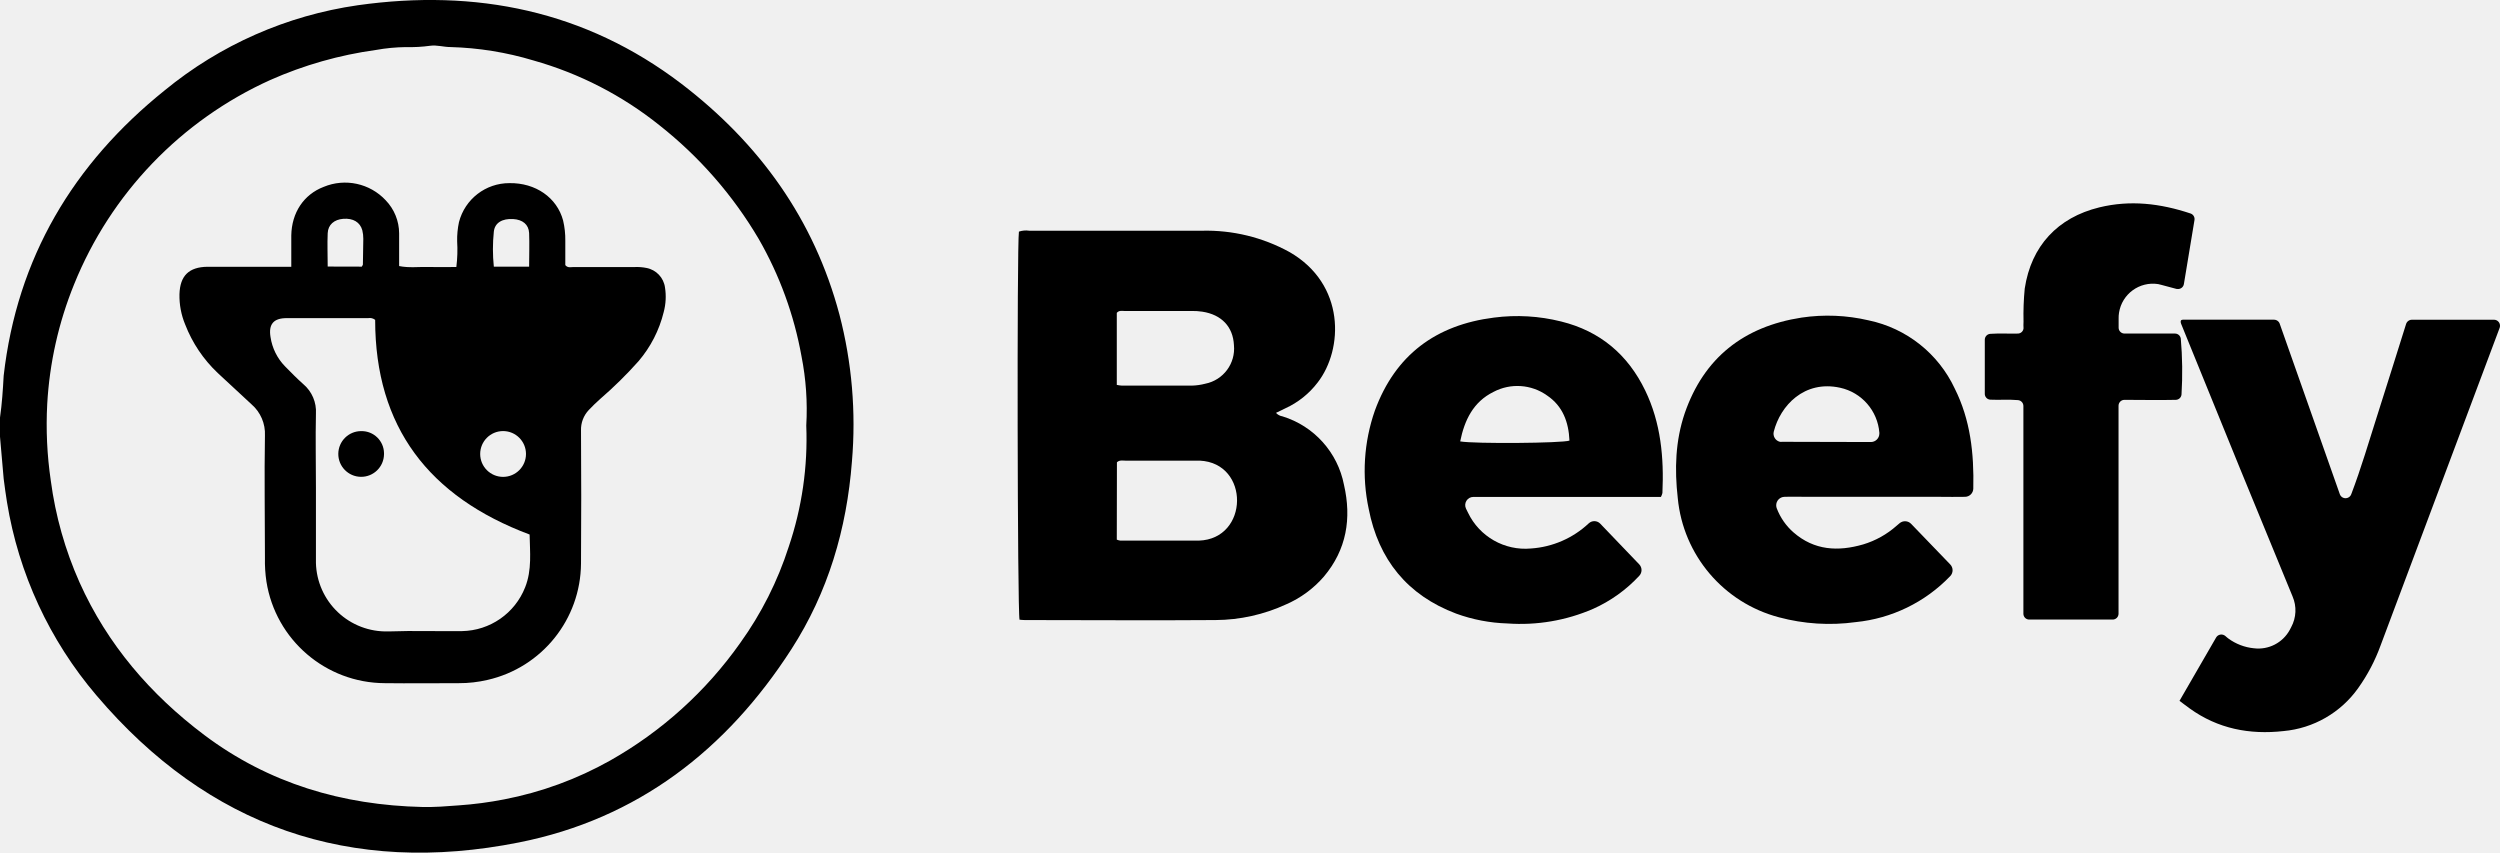
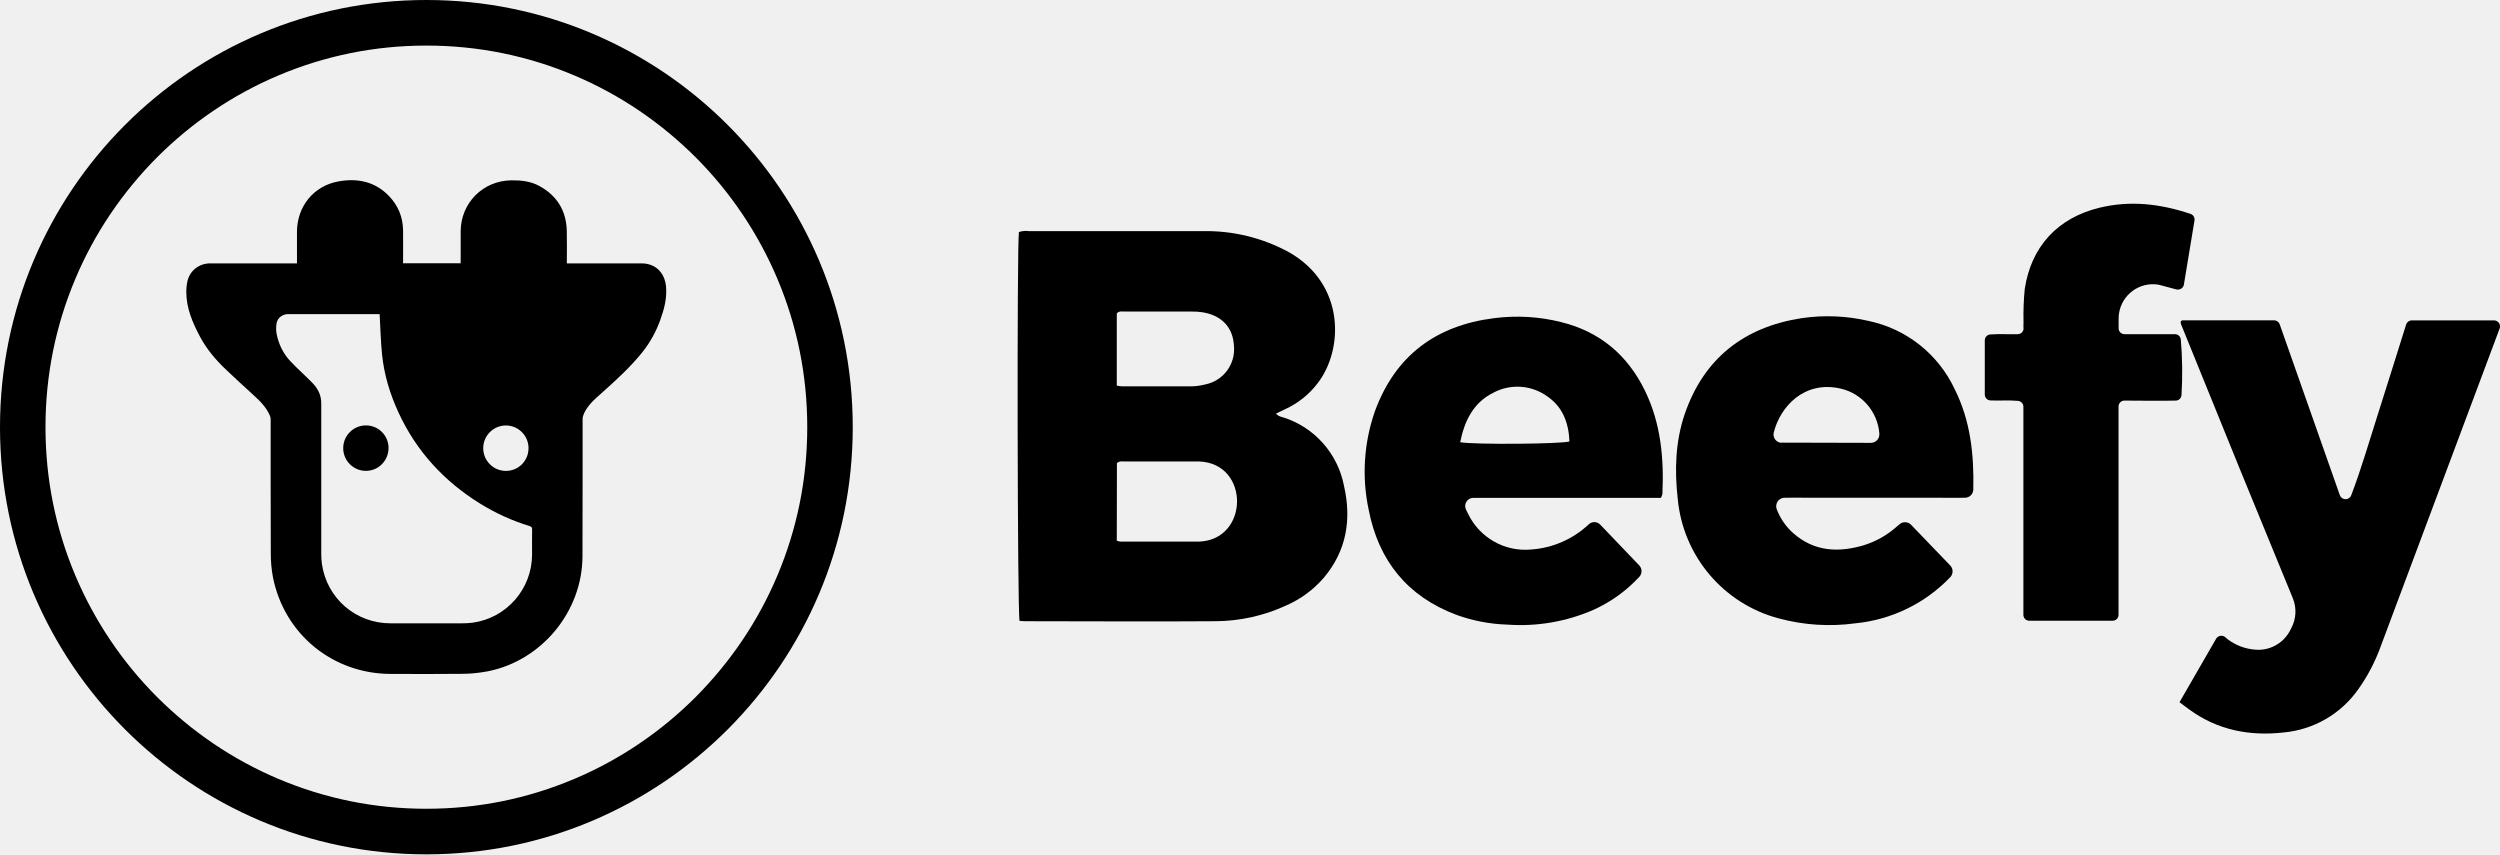
- <svg xmlns="http://www.w3.org/2000/svg" viewBox="0 0 558.9 190.63">
-   <g id="Layer_2" data-name="Layer 2">
-     <g id="Layer_1-2" data-name="Layer 1">
-       <g id="Layer_2-2" data-name="Layer 2">
-         <g id="Layer_1-2-2" data-name="Layer 1-2">
-           <path d="M0,97.63V93.35C.45,90.24.65,87.1.82,84c3-26.34,15.53-47.35,36-63.8A87.69,87.69,0,0,1,80,1.17c26.36-3.71,50.81,1.18,72.29,17.52C169.72,32,182,49,187.67,70.35a97.27,97.27,0,0,1,2.79,32.81c-1.16,15.1-5.33,29.25-13.55,42-14.49,22.49-34.38,37.9-60.86,43.17-37.71,7.51-69.47-3.43-94.49-32.87a88.52,88.52,0,0,1-20-43.21c-.3-1.74-.5-3.48-.74-5.23Zm180.25-2.5a61.53,61.53,0,0,0-1.07-15.5,81.52,81.52,0,0,0-9.55-26.19A91.54,91.54,0,0,0,147.42,28a79.58,79.58,0,0,0-28.15-14.48,70.93,70.93,0,0,0-18.58-3c-1.51,0-3-.5-4.51-.29a33.51,33.51,0,0,1-5.48.3,40.27,40.27,0,0,0-6.66.64,87.82,87.82,0,0,0-23.61,6.71,85.11,85.11,0,0,0-43.87,45.7,83.53,83.53,0,0,0-6,26.71,85.94,85.94,0,0,0,.8,17.19,82.31,82.31,0,0,0,6.42,22.72C24,144.06,33.64,155.28,45.7,164.34c14.38,10.8,30.86,15.66,48.73,16.07,2.71.06,5.4-.15,8.11-.36a83,83,0,0,0,10.17-1.34,78.9,78.9,0,0,0,23.72-8.7,89.34,89.34,0,0,0,29.06-26.28,77.29,77.29,0,0,0,10.85-21.53A75.18,75.18,0,0,0,180.25,95.13Z" />
-           <path d="M285.26,92.3a2.47,2.47,0,0,0,1.45.78,20,20,0,0,1,13.75,15.31c1.72,7.48.6,14.47-4.49,20.51a23.57,23.57,0,0,1-8.42,6.2,38.13,38.13,0,0,1-15.8,3.52c-14.22.11-28.44,0-42.66,0-.4,0-.79-.05-1.16-.08-.48-1.74-.6-83.91-.14-86.76a4.94,4.94,0,0,1,2.32-.2H268.7a38.59,38.59,0,0,1,19.57,4.76c12.54,7.19,12.08,21.74,6.3,29.18a19,19,0,0,1-7.23,5.77Zm-35.59,28.34a3.09,3.09,0,0,0,.79.22H268c11.27-.35,11.47-17.36.21-17.88H251.56c-.62,0-1.29-.17-1.86.37Zm0-34.59a8.93,8.93,0,0,0,1.14.16h15.58a13.22,13.22,0,0,0,3.07-.43,8,8,0,0,0,6.4-8.62c-.2-4.1-2.75-6.81-7.06-7.48a14.69,14.69,0,0,0-2.39-.16H251.32c-.53,0-1.13-.17-1.65.42Z" />
-           <path d="M509.69,72.48q6.73,19.08,13.4,38a1.35,1.35,0,0,0,1.74.82,1.33,1.33,0,0,0,.82-.82c2.22-5.83,3.94-11.76,5.82-17.64,2.16-6.76,4.27-13.53,6.42-20.36a1.37,1.37,0,0,1,1.3-1h18.37a1.34,1.34,0,0,1,1.34,1.36,1.25,1.25,0,0,1-.1.51q-13.29,35.48-26.59,70.93a39.77,39.77,0,0,1-5,9.53,23,23,0,0,1-16.72,9.63c-7.56.84-14.65-.51-20.95-5.05l-1.35-1-.94-.71,8.18-14.15a1.36,1.36,0,0,1,1.86-.49l.19.13c.23.19.44.4.67.56a11.58,11.58,0,0,0,5.75,2.2,8,8,0,0,0,8-4.11c.12-.2.21-.42.32-.62a7.85,7.85,0,0,0,.31-6.85q-11.79-28.56-23.4-57.22c-.5-1.24-1-2.48-1.51-3.72-.11-.29-.2-.69.06-.86a.73.73,0,0,1,.38-.08h20.29A1.36,1.36,0,0,1,509.69,72.48Z" />
-           <path d="M427.25,117.11l8.73,9.06a1.88,1.88,0,0,1,0,2.64h0a33.93,33.93,0,0,1-21.12,10.27A43.42,43.42,0,0,1,397.69,138a30.53,30.53,0,0,1-22.61-26.65c-.73-6.43-.54-12.8,1.57-19C380.93,80,389.82,73,402.76,71a40.08,40.08,0,0,1,15,.62A27.47,27.47,0,0,1,437,86.86c3.51,7,4.33,14.48,4.15,22.38a1.87,1.87,0,0,1-1.85,1.83c-1.92.05-3.79,0-5.66,0H404.16c-1.71,0-3.41-.06-5.22,0a1.89,1.89,0,0,0-1.85,1.93,1.85,1.85,0,0,0,.13.66,13.52,13.52,0,0,0,3.72,5.35c4.66,4.07,10,4.32,15.59,2.7a19.84,19.84,0,0,0,7.47-4.17l.66-.56A1.89,1.89,0,0,1,427.25,117.11Zm-9-18.29a1.9,1.9,0,0,0,1.9-1.9,1.09,1.09,0,0,0,0-.18,11.2,11.2,0,0,0-8.79-10.06c-8-1.75-13.35,4-14.82,9.83a1.87,1.87,0,0,0,1.38,2.26,1.41,1.41,0,0,0,.46,0Z" />
-           <path d="M357.74,117.06l8.74,9.12a1.86,1.86,0,0,1,0,2.54,31.61,31.61,0,0,1-10.33,7.4A40.82,40.82,0,0,1,337,139.38a36.79,36.79,0,0,1-11.46-2.2c-10.91-4.1-17.35-12.09-19.55-23.4a40.77,40.77,0,0,1,1.38-22C311.93,79.35,321,72.64,334,71a40.31,40.31,0,0,1,15,.87c8.71,2.15,14.91,7.39,18.8,15.42,3.51,7.26,4.21,15,3.85,22.93a3.64,3.64,0,0,1-.33.87H329.4a1.83,1.83,0,0,0-1.66,2.62c.15.31.31.61.45.91a14.18,14.18,0,0,0,14.08,8A20.9,20.9,0,0,0,355.18,117h0A1.83,1.83,0,0,1,357.74,117.06Zm-31.3-18.38c3.24.57,22.85.4,24.43-.18-.18-4.1-1.48-7.71-5-10.08a11.43,11.43,0,0,0-12-.8C329.35,89.86,327.4,93.94,326.44,98.68Z" />
-           <path d="M490.6,49.19c-.81,4.87-1.58,9.56-2.37,14.32a1.32,1.32,0,0,1-1.5,1.09l-.12,0c-1.24-.32-2.36-.61-3.48-.93-.22-.06-.44-.12-.66-.16a7.67,7.67,0,0,0-8.74,6.4,6.89,6.89,0,0,0-.09,1.28v2.09a1.31,1.31,0,0,0,1.3,1.29h11.3a1.31,1.31,0,0,1,1.3,1.14,85.11,85.11,0,0,1,.16,12.47,1.31,1.31,0,0,1-1.27,1.21c-3.75.09-7.55,0-11.53,0a1.32,1.32,0,0,0-1.28,1.31v46.51a1.31,1.31,0,0,1-1.31,1.3H453.65a1.3,1.3,0,0,1-1.3-1.3V90.75a1.32,1.32,0,0,0-1.21-1.3c-2.12-.19-4.16,0-6.21-.1A1.31,1.31,0,0,1,443.72,88V75.94A1.32,1.32,0,0,1,445,74.63c2.11-.15,4.16,0,6.17-.06a1.29,1.29,0,0,0,1.21-1.16,12.34,12.34,0,0,1,0-1.49,61.35,61.35,0,0,1,.27-7.42c1.44-9.5,7.35-15.86,16.68-18.14,6.88-1.67,13.56-.91,20.4,1.37A1.32,1.32,0,0,1,490.6,49.19Z" />
-           <path d="M65.12,59.64v-7c.09-5.12,2.79-9.15,7.23-10.86a12.44,12.44,0,0,1,13.88,3,10.7,10.7,0,0,1,3,7.39v7.31c2.21.45,4.35.15,6.47.21s4.13,0,6.32,0a30.81,30.81,0,0,0,.18-5.76,18.71,18.71,0,0,1,.41-4.28,11.62,11.62,0,0,1,11.28-8.71c5.84-.09,10.63,3.23,12,8.36a18.58,18.58,0,0,1,.49,4.52v5.45c.55.68,1.24.43,1.84.43h13.67a11,11,0,0,1,2.62.2,5.15,5.15,0,0,1,4.16,4.39,13.28,13.28,0,0,1-.29,5.47,26.67,26.67,0,0,1-5.64,11,91.6,91.6,0,0,1-8.54,8.41c-.88.8-1.77,1.62-2.58,2.5a6.37,6.37,0,0,0-1.73,4.56c.06,9.91.08,19.83,0,29.75A26.88,26.88,0,0,1,109,152a27.64,27.64,0,0,1-6.41.73c-5.52,0-11,.07-16.55,0A26.91,26.91,0,0,1,59.56,130a30.85,30.85,0,0,1-.33-5.26c0-9.12-.16-18.24,0-27.35a8.71,8.71,0,0,0-3-7q-3.79-3.51-7.55-7A29.6,29.6,0,0,1,41.4,72.55a16.71,16.71,0,0,1-1.28-6.77c.12-4.12,2.09-6.1,6.3-6.14h18.7ZM83.87,71.51a1.92,1.92,0,0,0-1.55-.39H64.1c-2.94,0-4.1,1.35-3.62,4.24a11.84,11.84,0,0,0,3.25,6.55c1.34,1.36,2.68,2.74,4.11,4a8,8,0,0,1,2.79,6.57c-.12,5.51,0,11,0,16.54v16.07A15.71,15.71,0,0,0,86,141.16c.33,0,.65,0,1,0,5.43-.2,10.86,0,16.3-.07a15.44,15.44,0,0,0,14.1-9.79c1.56-3.91,1.06-8,1-11.8C95.87,111.06,83.87,95.45,83.87,71.51Zm28.6,35.1a5.12,5.12,0,0,0,0-10.24h0a5.12,5.12,0,0,0,0,10.24Zm5.82-47c0-2.59.1-5,0-7.51-.1-1.94-1.47-3-3.57-3.13-2.42-.14-4.11.82-4.32,2.82a37.85,37.85,0,0,0,0,7.82Zm-37.41,0c.12-.23.25-.36.25-.5,0-1.9.09-3.81.09-5.71A7.73,7.73,0,0,0,81,51.49c-.49-1.82-2.07-2.75-4.28-2.57-2,.16-3.38,1.3-3.46,3.22-.11,2.45,0,4.9,0,7.45Z" />
-           <path d="M85.85,101.57a5.11,5.11,0,1,1-5.08-5.19,5,5,0,0,1,5.08,4.92Z" />
-         </g>
-       </g>
-     </g>
+ <svg xmlns="http://www.w3.org/2000/svg" width="1153" height="394" viewBox="0 0 1153 394" fill="none">
+   <g clip-path="url(#clip0_203_1056)">
+     <path d="M588.484 190.769C589.268 191.637 590.32 192.195 591.475 192.381C606.04 196.866 616.953 209.039 619.841 224.024C623.39 239.484 621.079 253.931 610.579 266.414C605.813 271.933 599.892 276.315 593.208 279.229C582.997 283.962 571.877 286.442 560.613 286.504C531.278 286.731 501.942 286.504 472.607 286.504C471.781 286.504 470.977 286.401 470.213 286.339C469.223 282.742 468.976 112.911 469.925 107.021C471.472 106.504 473.102 106.359 474.711 106.607H554.321C568.411 106.256 582.336 109.645 594.694 116.445C620.564 131.306 619.615 161.378 607.691 176.755C603.771 181.902 598.655 185.994 592.775 188.681L588.484 190.769ZM515.063 249.342C515.578 249.57 516.135 249.715 516.692 249.797H552.877C576.127 249.074 576.54 213.917 553.31 212.842H518.962C517.683 212.842 516.3 212.491 515.125 213.607L515.063 249.342ZM515.063 177.851C515.847 178.016 516.631 178.12 517.415 178.182H549.556C551.701 178.14 553.826 177.83 555.889 177.293C564.203 175.639 569.917 167.93 569.092 159.477C568.68 151.003 563.419 145.402 554.528 144.017C552.898 143.769 551.247 143.665 549.597 143.686H518.467C517.373 143.686 516.135 143.335 515.063 144.554V177.851Z" fill="black" />
+     <path d="M1051.48 149.804C1060.74 176.094 1069.94 202.281 1079.12 228.344C1079.64 229.79 1081.23 230.555 1082.67 230.059H1082.71C1083.5 229.79 1084.14 229.15 1084.41 228.364C1088.99 216.315 1092.53 204.058 1096.41 191.905C1100.87 177.934 1105.22 163.941 1109.66 149.825C1109.99 148.626 1111.08 147.779 1112.34 147.758H1150.24C1151.76 147.758 1153 148.998 1153 150.527V150.569C1153 150.941 1152.94 151.292 1152.79 151.623C1134.52 200.503 1116.24 249.384 1097.94 298.223C1095.4 305.23 1091.94 311.844 1087.62 317.92C1079.6 329.308 1066.99 336.584 1053.13 337.824C1037.54 339.56 1022.91 336.77 1009.91 327.386L1007.13 325.319L1005.19 323.852L1022.06 294.606C1022.85 293.263 1024.56 292.808 1025.9 293.593L1026.29 293.862C1026.77 294.255 1027.2 294.689 1027.67 295.02C1031.14 297.582 1035.25 299.153 1039.54 299.567C1046.26 300.393 1052.8 297.024 1056.04 291.072C1056.29 290.659 1056.47 290.204 1056.7 289.79C1059.07 285.409 1059.3 280.2 1057.34 275.633C1041.12 236.28 1025.03 196.866 1009.07 157.369C1008.03 154.806 1007 152.243 1005.95 149.68C1005.72 149.081 1005.54 148.254 1006.07 147.903C1006.32 147.779 1006.59 147.717 1006.86 147.737H1048.72C1050.02 147.717 1051.15 148.585 1051.48 149.825V149.804Z" fill="black" />
+     <path d="M881.407 242.047L899.417 260.772C900.902 262.281 900.902 264.72 899.417 266.229C887.885 278.278 872.433 285.801 855.847 287.455C844.005 289.088 831.957 288.323 820.425 285.223C794.886 278.485 776.257 256.494 773.781 230.142C772.275 216.852 772.667 203.686 777.02 190.872C785.85 165.347 804.19 150.879 830.885 146.745C841.179 145.216 851.68 145.65 861.829 148.027C879.262 151.685 893.971 163.362 901.521 179.525C908.762 193.993 910.454 209.453 910.082 225.781C910.041 227.868 908.35 229.542 906.266 229.563C902.305 229.666 898.447 229.563 894.59 229.563H833.773C830.245 229.563 826.738 229.439 823.004 229.563C820.859 229.604 819.146 231.402 819.188 233.552C819.188 234.027 819.291 234.482 819.456 234.916C821.086 239.174 823.706 242.977 827.13 245.974C836.744 254.386 847.76 254.902 859.292 251.554C864.986 249.839 870.246 246.904 874.702 242.935L876.064 241.778C877.632 240.435 879.984 240.559 881.407 242.047ZM862.84 204.244C865.006 204.244 866.76 202.488 866.76 200.317V199.945C865.955 189.777 858.59 181.323 848.626 179.153C832.122 175.536 821.086 187.42 818.053 199.47C817.558 201.537 818.816 203.624 820.9 204.141C821.209 204.203 821.539 204.203 821.849 204.141L862.84 204.244Z" fill="black" />
+     <path d="M738.009 241.943L756.04 260.793C757.422 262.26 757.422 264.575 756.04 266.043C750.037 272.532 742.796 277.741 734.729 281.337C722.29 286.732 708.736 289.046 695.223 288.075C687.157 287.827 679.173 286.297 671.582 283.528C649.074 275.054 635.789 258.54 631.25 235.164C628.011 220.035 629.002 204.306 634.097 189.694C643.504 164.003 662.216 150.135 689.034 146.745C699.37 145.402 709.87 146.001 719.979 148.543C737.948 152.987 750.738 163.817 758.763 180.414C766.004 195.419 767.448 211.416 766.706 227.806C766.561 228.426 766.334 229.046 766.025 229.604H679.545C677.461 229.604 675.769 231.278 675.749 233.366C675.749 233.945 675.872 234.503 676.12 235.019C676.429 235.66 676.76 236.28 677.048 236.9C682.33 247.958 693.924 254.551 706.095 253.435C716.039 252.774 725.467 248.661 732.728 241.819C734.234 240.414 736.586 240.476 738.009 241.943ZM673.438 203.955C680.122 205.133 720.577 204.782 723.837 203.583C723.465 195.109 720.784 187.648 713.522 182.749C706.24 177.541 696.667 176.9 688.766 181.096C679.441 185.726 675.419 194.158 673.438 203.955Z" fill="black" />
+     <path d="M1012.1 101.667C1010.43 111.733 1008.84 121.426 1007.21 131.264C1006.96 132.732 1005.58 133.745 1004.11 133.517H1003.87C1001.31 132.856 998.997 132.257 996.686 131.595C996.232 131.471 995.778 131.347 995.324 131.264C986.701 129.942 978.635 135.853 977.294 144.492C977.15 145.36 977.088 146.249 977.108 147.138V151.457C977.129 152.925 978.325 154.103 979.79 154.124H1003.1C1004.46 154.124 1005.6 155.136 1005.78 156.48C1006.53 165.057 1006.63 173.676 1006.11 182.253C1006.01 183.638 1004.88 184.713 1003.49 184.754C995.758 184.94 987.918 184.754 979.708 184.754C978.243 184.795 977.088 185.994 977.067 187.462V283.59C977.067 285.078 975.85 286.277 974.365 286.277H935.869C934.384 286.277 933.187 285.078 933.187 283.59V187.565C933.187 186.16 932.094 185.002 930.691 184.878C926.318 184.485 922.109 184.878 917.88 184.671C916.436 184.568 915.343 183.328 915.384 181.881V156.955C915.384 155.488 916.56 154.289 918.025 154.248C922.377 153.938 926.607 154.248 930.753 154.124C932.053 154.041 933.126 153.028 933.249 151.726C933.187 150.693 933.187 149.68 933.249 148.647C933.126 143.521 933.311 138.416 933.806 133.311C936.777 113.676 948.969 100.531 968.217 95.818C982.41 92.367 996.191 93.938 1010.3 98.65C1011.56 99.084 1012.3 100.365 1012.1 101.667Z" fill="black" />
+     <path d="M196.643 21.02C220.368 21.02 243.37 25.67 265.011 34.847C275.408 39.249 285.455 44.706 294.841 51.071C304.145 57.375 312.892 64.609 320.855 72.566C328.818 80.544 336.039 89.308 342.31 98.629C348.644 108.033 354.111 118.099 358.505 128.516C367.664 150.197 372.306 173.242 372.306 197.01C372.306 220.779 367.664 243.824 358.505 265.505C354.111 275.922 348.664 285.987 342.31 295.391C336.018 304.713 328.798 313.476 320.855 321.454C312.892 329.432 304.145 336.666 294.841 342.949C285.455 349.315 275.408 354.772 265.011 359.174C243.37 368.351 220.368 373.001 196.643 373.001C172.919 373.001 149.917 368.351 128.276 359.174C117.879 354.772 107.832 349.315 98.445 342.949C89.141 336.645 80.394 329.412 72.431 321.454C64.468 313.476 57.248 304.713 50.976 295.391C44.643 285.987 39.176 275.922 34.782 265.505C25.622 243.824 20.98 220.779 20.98 197.01C20.98 173.242 25.622 150.197 34.782 128.516C39.176 118.099 44.622 108.033 50.976 98.629C57.268 89.308 64.489 80.544 72.431 72.566C80.394 64.588 89.141 57.355 98.445 51.071C107.832 44.706 117.879 39.249 128.276 34.847C149.917 25.67 172.919 21.02 196.643 21.02ZM196.643 0C88.027 0 0 88.192 0 197.01C0 305.829 88.027 394.021 196.643 394.021C305.259 394.021 393.287 305.829 393.287 197.01C393.287 88.192 305.239 0 196.643 0Z" fill="black" />
+     <path d="M136.96 121.509V106.979C136.96 95.24 144.634 85.67 156.187 83.645C164.913 82.094 173 83.727 179.416 90.424C183.625 94.805 185.811 100.117 185.894 106.194C185.976 111.237 185.894 116.301 185.894 121.426H212.424C212.424 121.116 212.465 120.786 212.465 120.434V106.648C212.506 93.607 222.801 83.293 235.818 83.169C240.315 83.128 244.668 83.562 248.67 85.732C256.881 90.197 261.172 97.141 261.399 106.483C261.523 111.423 261.42 116.363 261.42 121.468H295.892C302.329 121.468 306.599 125.767 307.177 132.194C307.672 137.692 306.269 142.715 304.453 147.737C302.576 152.945 299.894 157.823 296.47 162.164C293.767 165.594 290.735 168.798 287.619 171.878C283.576 175.846 279.326 179.608 275.097 183.411C272.787 185.477 270.724 187.73 269.403 190.562C269.032 191.368 268.702 192.319 268.702 193.187C268.661 214.351 268.743 235.515 268.64 256.68C268.516 282.122 249.743 304.796 224.822 309.632C220.965 310.355 217.066 310.748 213.146 310.769C202.191 310.913 191.237 310.831 180.283 310.81C153.546 310.81 131.142 292.539 125.902 266.311C125.222 262.674 124.871 258.995 124.892 255.295C124.788 234.668 124.85 214.041 124.83 193.435C124.83 192.794 124.685 192.153 124.417 191.575C122.746 187.689 119.796 184.837 116.722 182.046C112.576 178.285 108.47 174.482 104.406 170.638C99.661 166.153 95.432 161.233 92.338 155.446C88.872 148.956 85.922 142.219 85.922 134.633C85.922 132.918 86.108 131.223 86.479 129.549C87.634 124.733 91.904 121.488 96.876 121.468C109.77 121.468 122.684 121.468 135.578 121.468H136.919L136.96 121.509ZM175.063 144.864H132.896C130.193 144.864 127.862 146.683 127.512 149.349C127.285 150.879 127.305 152.449 127.573 153.979C128.502 158.712 130.565 162.99 133.845 166.504C137.125 170.017 140.715 173.138 144.036 176.549C146.553 179.112 148.162 182.17 148.162 185.953C148.141 209.06 148.141 232.167 148.162 255.274C148.162 256.907 148.245 258.54 148.471 260.152C150.803 276.025 164.088 287.475 180.097 287.475C191.093 287.475 202.088 287.475 213.084 287.475C214.714 287.475 216.344 287.393 217.973 287.186C233.673 285.016 245.37 271.602 245.39 255.729C245.39 251.885 245.349 248.02 245.411 244.175C245.411 243.287 245.163 242.915 244.297 242.646C236.189 240.166 228.433 236.631 221.233 232.146C204.688 221.854 192 208.047 183.79 190.252C179.849 181.716 177.147 172.808 176.198 163.445C175.579 157.306 175.455 151.127 175.084 144.823L175.063 144.864ZM243.761 206.828C243.822 201.041 239.201 196.308 233.446 196.225C227.669 196.163 222.945 200.793 222.863 206.58C222.801 212.367 227.422 217.1 233.177 217.183H233.198C238.954 217.265 243.678 212.656 243.74 206.89V206.828H243.761Z" fill="black" />
+     <path d="M179.187 206.724C179.166 212.512 174.463 217.183 168.707 217.162C162.931 217.141 158.269 212.429 158.289 206.642C158.31 200.855 163.013 196.184 168.79 196.204H168.831C174.587 196.204 179.228 200.917 179.208 206.662V206.704L179.187 206.724Z" fill="black" />
  </g>
+   <defs>
+     <clipPath id="clip0_203_1056">
+       <rect width="1153" height="394" fill="white" />
+     </clipPath>
+   </defs>
</svg>
